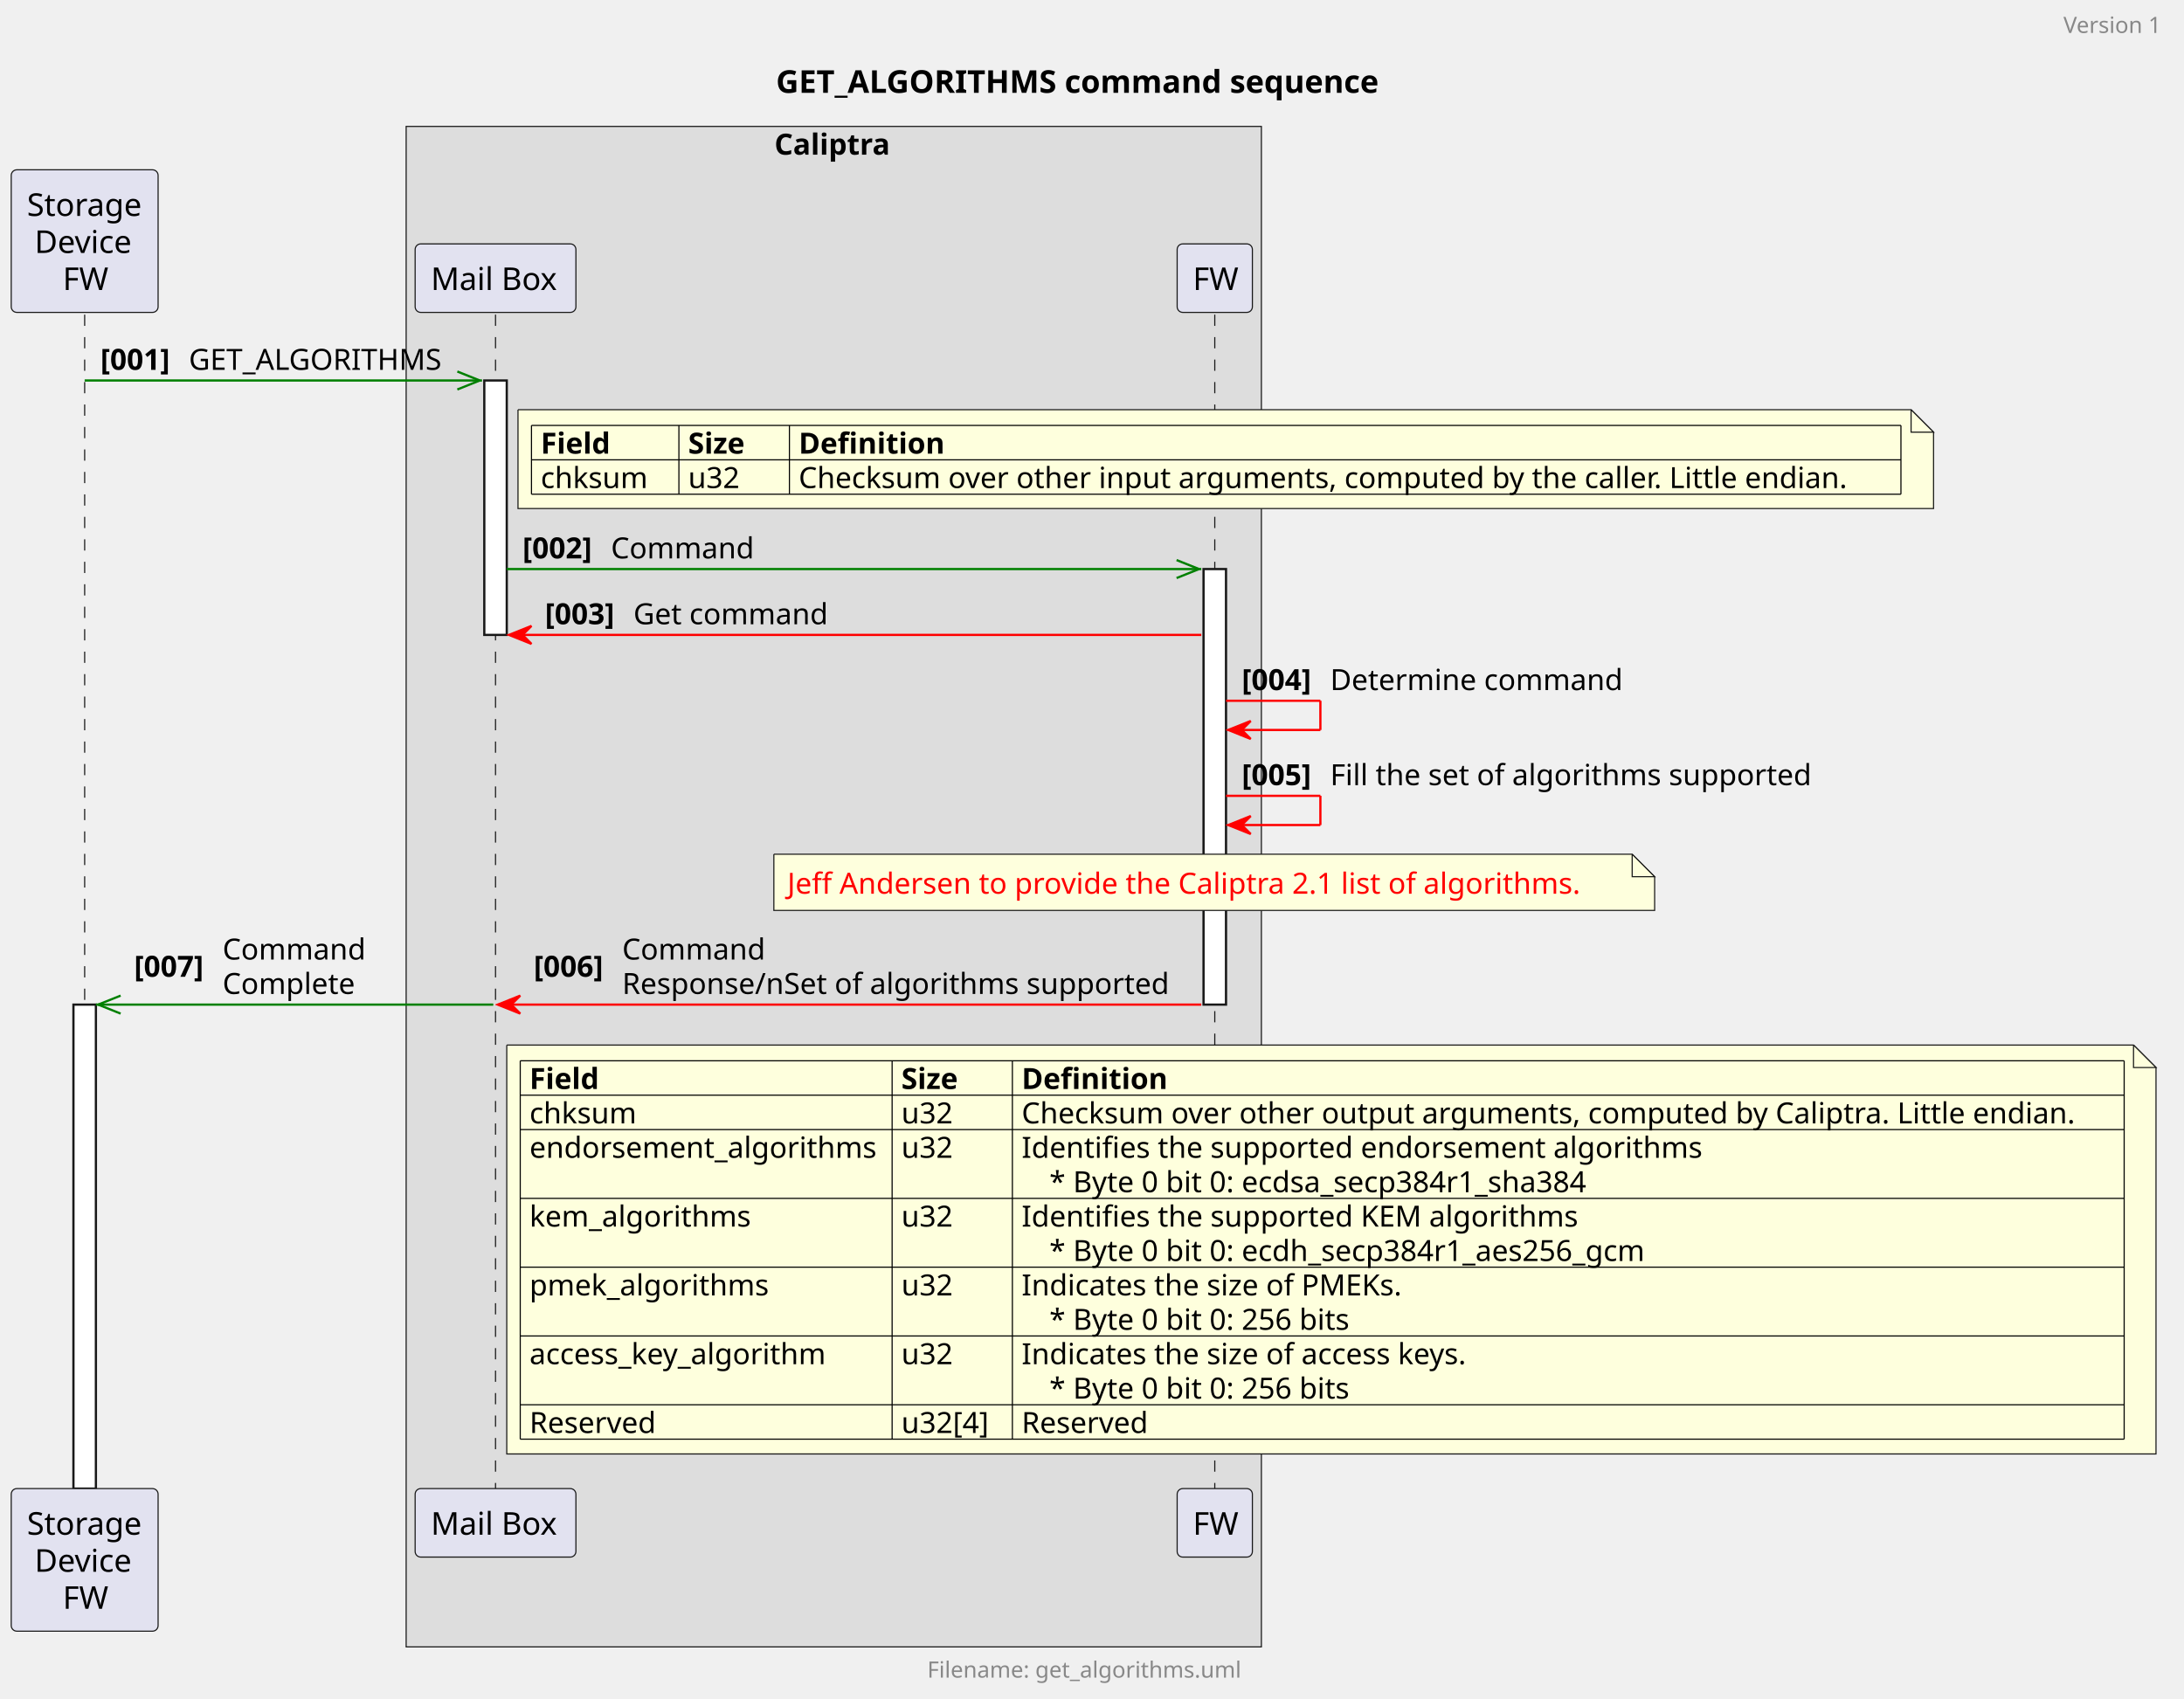
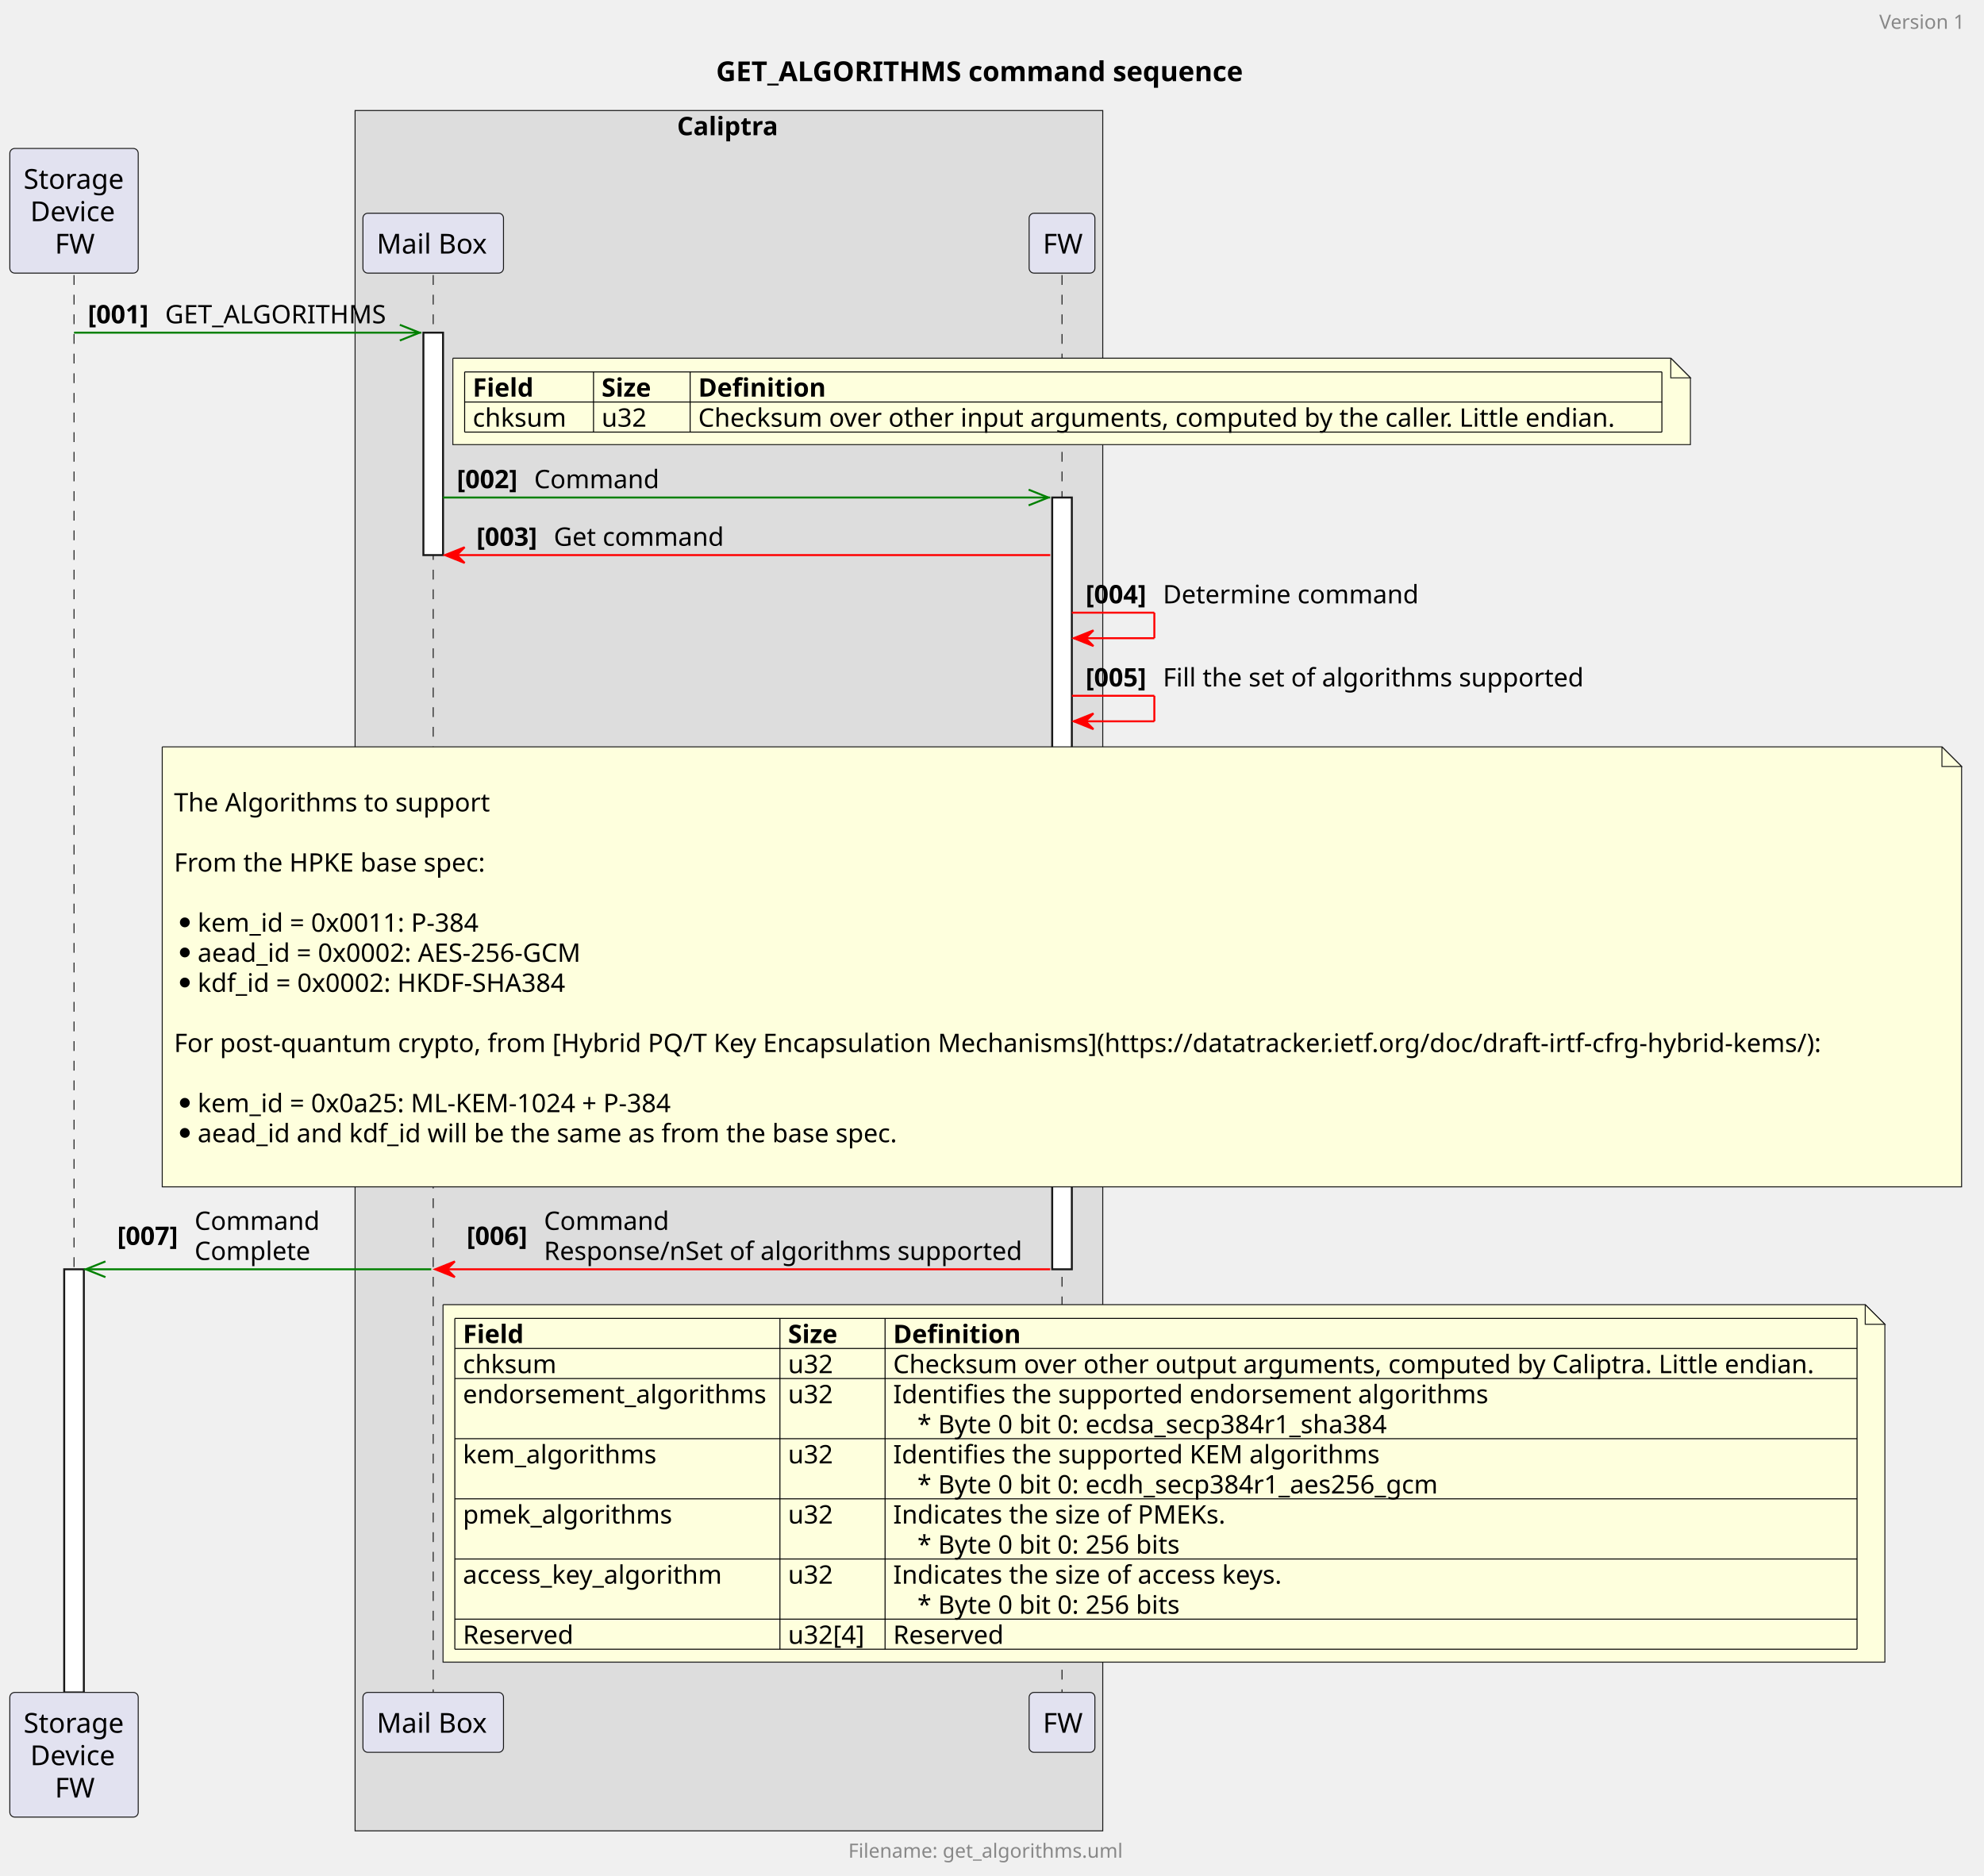
- <svg xmlns="http://www.w3.org/2000/svg" contentStyleType="text/css" data-diagram-type="SEQUENCE" height="756px" preserveAspectRatio="none" style="width:972px;height:756px;background:#FFFFFF;" version="1.1" viewBox="0 0 972 756" width="972px" zoomAndPan="magnify">
+ <svg xmlns="http://www.w3.org/2000/svg" contentStyleType="text/css" data-diagram-type="SEQUENCE" height="955px" preserveAspectRatio="none" style="width:1010px;height:955px;background:#FFFFFF;" version="1.1" viewBox="0 0 1010 955" width="1010px" zoomAndPan="magnify">
  <defs />
  <g>
-     <rect fill="#DDDDDD" height="676.762" style="stroke:#181818;stroke-width:0.5;" width="380.622" x="180.762" y="56.266" />
+     <rect fill="#DDDDDD" height="875.799" style="stroke:#181818;stroke-width:0.5;" width="380.622" x="180.762" y="56.266" />
    <text fill="#000000" font-family="sans-serif" font-size="13" font-weight="bold" lengthAdjust="spacing" textLength="52.794" x="344.676" y="68.834">Caliptra</text>
-     <text fill="#888888" font-family="sans-serif" font-size="10" lengthAdjust="spacing" textLength="46.025" x="918.345" y="14.668">Version 1</text>
-     <text fill="#000000" font-family="sans-serif" font-size="14" font-weight="bold" lengthAdjust="spacing" textLength="278.626" x="345.372" y="41.312">GET_ALGORITHMS command sequence</text>
+     <text fill="#888888" font-family="sans-serif" font-size="10" lengthAdjust="spacing" textLength="46.025" x="956.668" y="14.668">Version 1</text>
+     <text fill="#000000" font-family="sans-serif" font-size="14" font-weight="bold" lengthAdjust="spacing" textLength="278.626" x="364.534" y="41.312">GET_ALGORITHMS command sequence</text>
    <g>
-       <rect fill="transparent" height="522.521" width="8" x="34.183" y="140.041" />
-       <line style="stroke:#181818;stroke-width:0.5;stroke-dasharray:5.0,5.0;" x1="37.683" x2="37.683" y1="140.041" y2="662.562" />
+       <rect fill="transparent" height="721.559" width="8" x="34.183" y="140.041" />
+       <line style="stroke:#181818;stroke-width:0.5;stroke-dasharray:5.0,5.0;" x1="37.683" x2="37.683" y1="140.041" y2="861.6" />
    </g>
    <g>
-       <rect fill="#FFFFFF" height="215.416" style="stroke:#181818;stroke-width:1;" width="10" x="32.683" y="447.147" />
+       <rect fill="#FFFFFF" height="215.416" style="stroke:#181818;stroke-width:1;" width="10" x="32.683" y="646.184" />
    </g>
    <g>
-       <rect fill="transparent" height="522.521" width="8" x="217.038" y="140.041" />
-       <line style="stroke:#181818;stroke-width:0.5;stroke-dasharray:5.0,5.0;" x1="220.538" x2="220.538" y1="140.041" y2="662.562" />
+       <rect fill="transparent" height="721.559" width="8" x="217.038" y="140.041" />
+       <line style="stroke:#181818;stroke-width:0.5;stroke-dasharray:5.0,5.0;" x1="220.538" x2="220.538" y1="140.041" y2="861.6" />
    </g>
    <g>
      <rect fill="#FFFFFF" height="113.242" style="stroke:#181818;stroke-width:1;" width="10" x="215.538" y="169.352" />
    </g>
    <g>
-       <rect fill="transparent" height="522.521" width="8" x="537.143" y="140.041" />
-       <line style="stroke:#181818;stroke-width:0.5;stroke-dasharray:5.0,5.0;" x1="540.643" x2="540.643" y1="140.041" y2="662.562" />
+       <rect fill="transparent" height="721.559" width="8" x="537.143" y="140.041" />
+       <line style="stroke:#181818;stroke-width:0.5;stroke-dasharray:5.0,5.0;" x1="540.643" x2="540.643" y1="140.041" y2="861.6" />
    </g>
    <g>
-       <rect fill="#FFFFFF" height="193.863" style="stroke:#181818;stroke-width:1;" width="10" x="535.643" y="253.283" />
+       <rect fill="#FFFFFF" height="392.9" style="stroke:#181818;stroke-width:1;" width="10" x="535.643" y="253.283" />
    </g>
    <rect fill="#E2E2F0" height="63.465" rx="2.5" ry="2.5" style="stroke:#181818;stroke-width:0.5;" width="65.365" x="5" y="75.576" />
    <text fill="#000000" font-family="sans-serif" font-size="14" lengthAdjust="spacing" textLength="51.365" x="12" y="96.111">Storage</text>
    <text fill="#000000" font-family="sans-serif" font-size="14" lengthAdjust="spacing" textLength="44.55" x="15.408" y="112.6">Device</text>
    <text fill="#000000" font-family="sans-serif" font-size="14" lengthAdjust="spacing" textLength="19.482" x="27.941" y="129.088">FW</text>
    <rect fill="#E2E2F0" height="30.488" rx="2.5" ry="2.5" style="stroke:#181818;stroke-width:0.5;" width="71.552" x="184.762" y="108.553" />
    <text fill="#000000" font-family="sans-serif" font-size="14" lengthAdjust="spacing" textLength="57.552" x="191.762" y="129.088">Mail Box</text>
    <rect fill="#E2E2F0" height="30.488" rx="2.5" ry="2.5" style="stroke:#181818;stroke-width:0.5;" width="33.482" x="523.901" y="108.553" />
    <text fill="#000000" font-family="sans-serif" font-size="14" lengthAdjust="spacing" textLength="19.482" x="530.901" y="129.088">FW</text>
-     <rect fill="#E2E2F0" height="63.465" rx="2.5" ry="2.5" style="stroke:#181818;stroke-width:0.5;" width="65.365" x="5" y="662.562" />
-     <text fill="#000000" font-family="sans-serif" font-size="14" lengthAdjust="spacing" textLength="51.365" x="12" y="683.098">Storage</text>
-     <text fill="#000000" font-family="sans-serif" font-size="14" lengthAdjust="spacing" textLength="44.55" x="15.408" y="699.586">Device</text>
-     <text fill="#000000" font-family="sans-serif" font-size="14" lengthAdjust="spacing" textLength="19.482" x="27.941" y="716.074">FW</text>
-     <rect fill="#E2E2F0" height="30.488" rx="2.5" ry="2.5" style="stroke:#181818;stroke-width:0.5;" width="71.552" x="184.762" y="662.562" />
-     <text fill="#000000" font-family="sans-serif" font-size="14" lengthAdjust="spacing" textLength="57.552" x="191.762" y="683.098">Mail Box</text>
-     <rect fill="#E2E2F0" height="30.488" rx="2.5" ry="2.5" style="stroke:#181818;stroke-width:0.5;" width="33.482" x="523.901" y="662.562" />
-     <text fill="#000000" font-family="sans-serif" font-size="14" lengthAdjust="spacing" textLength="19.482" x="530.901" y="683.098">FW</text>
+     <rect fill="#E2E2F0" height="63.465" rx="2.5" ry="2.5" style="stroke:#181818;stroke-width:0.5;" width="65.365" x="5" y="861.6" />
+     <text fill="#000000" font-family="sans-serif" font-size="14" lengthAdjust="spacing" textLength="51.365" x="12" y="882.135">Storage</text>
+     <text fill="#000000" font-family="sans-serif" font-size="14" lengthAdjust="spacing" textLength="44.55" x="15.408" y="898.623">Device</text>
+     <text fill="#000000" font-family="sans-serif" font-size="14" lengthAdjust="spacing" textLength="19.482" x="27.941" y="915.111">FW</text>
+     <rect fill="#E2E2F0" height="30.488" rx="2.5" ry="2.5" style="stroke:#181818;stroke-width:0.5;" width="71.552" x="184.762" y="861.6" />
+     <text fill="#000000" font-family="sans-serif" font-size="14" lengthAdjust="spacing" textLength="57.552" x="191.762" y="882.135">Mail Box</text>
+     <rect fill="#E2E2F0" height="30.488" rx="2.5" ry="2.5" style="stroke:#181818;stroke-width:0.5;" width="33.482" x="523.901" y="861.6" />
+     <text fill="#000000" font-family="sans-serif" font-size="14" lengthAdjust="spacing" textLength="19.482" x="530.901" y="882.135">FW</text>
    <line style="stroke:#008000;stroke-width:1;" x1="213.538" x2="203.538" y1="169.352" y2="165.352" />
    <line style="stroke:#008000;stroke-width:1;" x1="213.538" x2="203.538" y1="169.352" y2="173.352" />
    <line style="stroke:#008000;stroke-width:1;" x1="37.683" x2="214.538" y1="169.352" y2="169.352" />
    <text fill="#000000" font-family="sans-serif" font-size="13" font-weight="bold" lengthAdjust="spacing" textLength="35.363" x="44.683" y="164.609">[001]</text>
    <text fill="#000000" font-family="sans-serif" font-size="13" lengthAdjust="spacing" textLength="114.493" x="84.045" y="164.609">GET_ALGORITHMS</text>
    <path d="M230.538,182.352 L230.538,226.352 L860.538,226.352 L860.538,192.352 L850.538,182.352 L230.538,182.352 " fill="#FEFFDD" style="stroke:#181818;stroke-width:0.5;" />
    <path d="M850.538,182.352 L850.538,192.352 L860.538,192.352 L850.538,182.352 " fill="#FEFFDD" style="stroke:#181818;stroke-width:0.5;" />
    <text fill="#000000" font-family="sans-serif" font-size="13" lengthAdjust="spacing" textLength="4.113" x="236.538" y="201.92"> </text>
    <text fill="#000000" font-family="sans-serif" font-size="13" font-weight="bold" lengthAdjust="spacing" textLength="32.151" x="240.651" y="201.92">Field</text>
    <text fill="#000000" font-family="sans-serif" font-size="13" lengthAdjust="spacing" textLength="4.113" x="302.147" y="201.92"> </text>
    <text fill="#000000" font-family="sans-serif" font-size="13" font-weight="bold" lengthAdjust="spacing" textLength="26.952" x="306.261" y="201.92">Size</text>
    <text fill="#000000" font-family="sans-serif" font-size="13" lengthAdjust="spacing" textLength="4.113" x="351.335" y="201.92"> </text>
    <text fill="#000000" font-family="sans-serif" font-size="13" font-weight="bold" lengthAdjust="spacing" textLength="66.644" x="355.449" y="201.92">Definition</text>
    <text fill="#000000" font-family="sans-serif" font-size="13" lengthAdjust="spacing" textLength="49.156" x="240.651" y="217.231">chksum</text>
    <text fill="#000000" font-family="sans-serif" font-size="13" lengthAdjust="spacing" textLength="24.508" x="306.261" y="217.231">u32</text>
    <text fill="#000000" font-family="sans-serif" font-size="13" lengthAdjust="spacing" textLength="486.459" x="355.449" y="217.231">Checksum over other input arguments, computed by the caller. Little endian.</text>
    <line style="stroke:#000000;stroke-width:0.5;" x1="236.538" x2="846.021" y1="189.352" y2="189.352" />
    <line style="stroke:#000000;stroke-width:0.5;" x1="236.538" x2="846.021" y1="204.662" y2="204.662" />
    <line style="stroke:#000000;stroke-width:0.5;" x1="236.538" x2="846.021" y1="219.973" y2="219.973" />
    <line style="stroke:#000000;stroke-width:0.5;" x1="236.538" x2="236.538" y1="189.352" y2="219.973" />
    <line style="stroke:#000000;stroke-width:0.5;" x1="302.147" x2="302.147" y1="189.352" y2="219.973" />
    <line style="stroke:#000000;stroke-width:0.5;" x1="351.335" x2="351.335" y1="189.352" y2="219.973" />
    <line style="stroke:#000000;stroke-width:0.5;" x1="846.021" x2="846.021" y1="189.352" y2="219.973" />
    <line style="stroke:#008000;stroke-width:1;" x1="533.643" x2="523.643" y1="253.283" y2="249.283" />
    <line style="stroke:#008000;stroke-width:1;" x1="533.643" x2="523.643" y1="253.283" y2="257.283" />
    <line style="stroke:#008000;stroke-width:1;" x1="225.538" x2="534.643" y1="253.283" y2="253.283" />
    <text fill="#000000" font-family="sans-serif" font-size="13" font-weight="bold" lengthAdjust="spacing" textLength="35.363" x="232.538" y="248.541">[002]</text>
    <text fill="#000000" font-family="sans-serif" font-size="13" lengthAdjust="spacing" textLength="64.683" x="271.901" y="248.541">Command</text>
    <polygon fill="#FF0000" points="236.538,278.594,226.538,282.594,236.538,286.594,232.538,282.594" style="stroke:#FF0000;stroke-width:1;" />
    <line style="stroke:#FF0000;stroke-width:1;" x1="230.538" x2="534.643" y1="282.594" y2="282.594" />
    <text fill="#000000" font-family="sans-serif" font-size="13" font-weight="bold" lengthAdjust="spacing" textLength="35.363" x="242.538" y="277.852">[003]</text>
    <text fill="#000000" font-family="sans-serif" font-size="13" lengthAdjust="spacing" textLength="87.96" x="281.901" y="277.852">Get command</text>
    <line style="stroke:#FF0000;stroke-width:1;" x1="545.643" x2="587.643" y1="311.904" y2="311.904" />
    <line style="stroke:#FF0000;stroke-width:1;" x1="587.643" x2="587.643" y1="311.904" y2="324.904" />
    <line style="stroke:#FF0000;stroke-width:1;" x1="546.643" x2="587.643" y1="324.904" y2="324.904" />
    <polygon fill="#FF0000" points="556.643,320.904,546.643,324.904,556.643,328.904,552.643,324.904" style="stroke:#FF0000;stroke-width:1;" />
    <text fill="#000000" font-family="sans-serif" font-size="13" font-weight="bold" lengthAdjust="spacing" textLength="35.363" x="552.643" y="307.162">[004]</text>
    <text fill="#000000" font-family="sans-serif" font-size="13" lengthAdjust="spacing" textLength="132.069" x="592.005" y="307.162">Determine command</text>
    <line style="stroke:#FF0000;stroke-width:1;" x1="545.643" x2="587.643" y1="354.215" y2="354.215" />
    <line style="stroke:#FF0000;stroke-width:1;" x1="587.643" x2="587.643" y1="354.215" y2="367.215" />
    <line style="stroke:#FF0000;stroke-width:1;" x1="546.643" x2="587.643" y1="367.215" y2="367.215" />
    <polygon fill="#FF0000" points="556.643,363.215,546.643,367.215,556.643,371.215,552.643,367.215" style="stroke:#FF0000;stroke-width:1;" />
    <text fill="#000000" font-family="sans-serif" font-size="13" font-weight="bold" lengthAdjust="spacing" textLength="35.363" x="552.643" y="349.473">[005]</text>
    <text fill="#000000" font-family="sans-serif" font-size="13" lengthAdjust="spacing" textLength="222.93" x="592.005" y="349.473">Fill the set of algorithms supported</text>
-     <path d="M344.407,380.215 L344.407,405.215 L736.407,405.215 L736.407,390.215 L726.407,380.215 L344.407,380.215 " fill="#FEFFDD" style="stroke:#181818;stroke-width:0.5;" />
-     <path d="M726.407,380.215 L726.407,390.215 L736.407,390.215 L726.407,380.215 " fill="#FEFFDD" style="stroke:#181818;stroke-width:0.5;" />
-     <text fill="#FF0000" font-family="sans-serif" font-size="13" lengthAdjust="spacing" textLength="371.471" x="350.407" y="397.783">Jeff Andersen to provide the Caliptra 2.1 list of algorithms.</text>
-     <polygon fill="#FF0000" points="231.538,443.147,221.538,447.147,231.538,451.147,227.538,447.147" style="stroke:#FF0000;stroke-width:1;" />
-     <line style="stroke:#FF0000;stroke-width:1;" x1="225.538" x2="534.643" y1="447.147" y2="447.147" />
-     <text fill="#000000" font-family="sans-serif" font-size="13" font-weight="bold" lengthAdjust="spacing" textLength="35.363" x="237.538" y="434.749">[006]</text>
-     <text fill="#000000" font-family="sans-serif" font-size="13" lengthAdjust="spacing" textLength="64.683" x="276.901" y="427.094">Command</text>
-     <text fill="#000000" font-family="sans-serif" font-size="13" lengthAdjust="spacing" textLength="251.742" x="276.901" y="442.404">Response/nSet of algorithms supported</text>
-     <line style="stroke:#008000;stroke-width:1;" x1="43.683" x2="53.683" y1="447.147" y2="443.147" />
-     <line style="stroke:#008000;stroke-width:1;" x1="43.683" x2="53.683" y1="447.147" y2="451.147" />
-     <line style="stroke:#008000;stroke-width:1;" x1="42.683" x2="219.538" y1="447.147" y2="447.147" />
-     <text fill="#000000" font-family="sans-serif" font-size="13" font-weight="bold" lengthAdjust="spacing" textLength="35.363" x="59.683" y="434.749">[007]</text>
-     <text fill="#000000" font-family="sans-serif" font-size="13" lengthAdjust="spacing" textLength="64.683" x="99.045" y="427.094">Command</text>
-     <text fill="#000000" font-family="sans-serif" font-size="13" lengthAdjust="spacing" textLength="60.404" x="99.045" y="442.404">Complete</text>
-     <path d="M225.538,465.147 L225.538,647.146 L959.538,647.146 L959.538,475.147 L949.538,465.147 L225.538,465.147 " fill="#FEFFDD" style="stroke:#181818;stroke-width:0.5;" />
-     <path d="M949.538,465.147 L949.538,475.147 L959.538,475.147 L949.538,465.147 " fill="#FEFFDD" style="stroke:#181818;stroke-width:0.5;" />
-     <text fill="#000000" font-family="sans-serif" font-size="13" lengthAdjust="spacing" textLength="4.113" x="231.538" y="484.715"> </text>
-     <text fill="#000000" font-family="sans-serif" font-size="13" font-weight="bold" lengthAdjust="spacing" textLength="32.151" x="235.651" y="484.715">Field</text>
-     <text fill="#000000" font-family="sans-serif" font-size="13" lengthAdjust="spacing" textLength="4.113" x="397.041" y="484.715"> </text>
-     <text fill="#000000" font-family="sans-serif" font-size="13" font-weight="bold" lengthAdjust="spacing" textLength="26.952" x="401.154" y="484.715">Size</text>
-     <text fill="#000000" font-family="sans-serif" font-size="13" lengthAdjust="spacing" textLength="4.113" x="450.564" y="484.715"> </text>
-     <text fill="#000000" font-family="sans-serif" font-size="13" font-weight="bold" lengthAdjust="spacing" textLength="66.644" x="454.677" y="484.715">Definition</text>
-     <text fill="#000000" font-family="sans-serif" font-size="13" lengthAdjust="spacing" textLength="49.156" x="235.651" y="500.025">chksum</text>
-     <text fill="#000000" font-family="sans-serif" font-size="13" lengthAdjust="spacing" textLength="24.508" x="401.154" y="500.025">u32</text>
-     <text fill="#000000" font-family="sans-serif" font-size="13" lengthAdjust="spacing" textLength="486.58" x="454.677" y="500.025">Checksum over other output arguments, computed by Caliptra. Little endian.</text>
-     <text fill="#000000" font-family="sans-serif" font-size="13" lengthAdjust="spacing" textLength="157.276" x="235.651" y="515.336">endorsement_algorithms</text>
-     <text fill="#000000" font-family="sans-serif" font-size="13" lengthAdjust="spacing" textLength="24.508" x="401.154" y="515.336">u32</text>
-     <text fill="#000000" font-family="sans-serif" font-size="13" lengthAdjust="spacing" textLength="310.318" x="454.677" y="515.336">Identifies the supported endorsement algorithms</text>
-     <text fill="#000000" font-family="sans-serif" font-size="13" lengthAdjust="spacing" textLength="252.897" x="467.017" y="530.646">* Byte 0 bit 0: ecdsa_secp384r1_sha384</text>
-     <text fill="#000000" font-family="sans-serif" font-size="13" lengthAdjust="spacing" textLength="101.277" x="235.651" y="545.957">kem_algorithms</text>
-     <text fill="#000000" font-family="sans-serif" font-size="13" lengthAdjust="spacing" textLength="24.508" x="401.154" y="545.957">u32</text>
-     <text fill="#000000" font-family="sans-serif" font-size="13" lengthAdjust="spacing" textLength="254.071" x="454.677" y="545.957">Identifies the supported KEM algorithms</text>
-     <text fill="#000000" font-family="sans-serif" font-size="13" lengthAdjust="spacing" textLength="279.735" x="467.017" y="561.268">* Byte 0 bit 0: ecdh_secp384r1_aes256_gcm</text>
-     <text fill="#000000" font-family="sans-serif" font-size="13" lengthAdjust="spacing" textLength="109.459" x="235.651" y="576.578">pmek_algorithms</text>
-     <text fill="#000000" font-family="sans-serif" font-size="13" lengthAdjust="spacing" textLength="24.508" x="401.154" y="576.578">u32</text>
-     <text fill="#000000" font-family="sans-serif" font-size="13" lengthAdjust="spacing" textLength="175.449" x="454.677" y="576.578">Indicates the size of PMEKs.</text>
-     <text fill="#000000" font-family="sans-serif" font-size="13" lengthAdjust="spacing" textLength="142.765" x="467.017" y="591.889">* Byte 0 bit 0: 256 bits</text>
-     <text fill="#000000" font-family="sans-serif" font-size="13" lengthAdjust="spacing" textLength="136.798" x="235.651" y="607.199">access_key_algorithm</text>
-     <text fill="#000000" font-family="sans-serif" font-size="13" lengthAdjust="spacing" textLength="24.508" x="401.154" y="607.199">u32</text>
-     <text fill="#000000" font-family="sans-serif" font-size="13" lengthAdjust="spacing" textLength="208.273" x="454.677" y="607.199">Indicates the size of access keys.</text>
-     <text fill="#000000" font-family="sans-serif" font-size="13" lengthAdjust="spacing" textLength="142.765" x="467.017" y="622.51">* Byte 0 bit 0: 256 bits</text>
-     <text fill="#000000" font-family="sans-serif" font-size="13" lengthAdjust="spacing" textLength="56.805" x="235.651" y="637.82">Reserved</text>
-     <text fill="#000000" font-family="sans-serif" font-size="13" lengthAdjust="spacing" textLength="41.184" x="401.154" y="637.82">u32[4]</text>
-     <text fill="#000000" font-family="sans-serif" font-size="13" lengthAdjust="spacing" textLength="56.805" x="454.677" y="637.82">Reserved</text>
-     <line style="stroke:#000000;stroke-width:0.5;" x1="231.538" x2="945.37" y1="472.147" y2="472.147" />
-     <line style="stroke:#000000;stroke-width:0.5;" x1="231.538" x2="945.37" y1="487.457" y2="487.457" />
-     <line style="stroke:#000000;stroke-width:0.5;" x1="231.538" x2="945.37" y1="502.768" y2="502.768" />
-     <line style="stroke:#000000;stroke-width:0.5;" x1="231.538" x2="945.37" y1="533.389" y2="533.389" />
-     <line style="stroke:#000000;stroke-width:0.5;" x1="231.538" x2="945.37" y1="564.01" y2="564.01" />
-     <line style="stroke:#000000;stroke-width:0.5;" x1="231.538" x2="945.37" y1="594.631" y2="594.631" />
-     <line style="stroke:#000000;stroke-width:0.5;" x1="231.538" x2="945.37" y1="625.252" y2="625.252" />
-     <line style="stroke:#000000;stroke-width:0.5;" x1="231.538" x2="945.37" y1="640.562" y2="640.562" />
-     <line style="stroke:#000000;stroke-width:0.5;" x1="231.538" x2="231.538" y1="472.147" y2="640.562" />
-     <line style="stroke:#000000;stroke-width:0.5;" x1="397.041" x2="397.041" y1="472.147" y2="640.562" />
-     <line style="stroke:#000000;stroke-width:0.5;" x1="450.564" x2="450.564" y1="472.147" y2="640.562" />
-     <line style="stroke:#000000;stroke-width:0.5;" x1="945.37" x2="945.37" y1="472.147" y2="640.562" />
-     <text fill="#888888" font-family="sans-serif" font-size="10" lengthAdjust="spacing" textLength="143.975" x="412.698" y="746.695">Filename: get_algorithms.uml</text>
+     <path d="M82.592,380.215 L82.592,604.215 L998.592,604.215 L998.592,390.215 L988.592,380.215 L82.592,380.215 " fill="#FEFFDD" style="stroke:#181818;stroke-width:0.5;" />
+     <path d="M988.592,380.215 L988.592,390.215 L998.592,390.215 L988.592,380.215 " fill="#FEFFDD" style="stroke:#181818;stroke-width:0.5;" />
+     <text fill="#000000" font-family="sans-serif" font-size="13" lengthAdjust="spacing" textLength="4.113" x="88.592" y="397.783"> </text>
+     <text fill="#000000" font-family="sans-serif" font-size="13" lengthAdjust="spacing" textLength="167.534" x="88.592" y="413.094">The Algorithms to support</text>
+     <text fill="#000000" font-family="sans-serif" font-size="13" lengthAdjust="spacing" textLength="4.113" x="88.592" y="428.404"> </text>
+     <text fill="#000000" font-family="sans-serif" font-size="13" lengthAdjust="spacing" textLength="163.363" x="88.592" y="443.715">From the HPKE base spec:</text>
+     <text fill="#000000" font-family="sans-serif" font-size="13" lengthAdjust="spacing" textLength="4.113" x="88.592" y="459.025"> </text>
+     <ellipse cx="94.092" cy="469.578" fill="#000000" rx="2.5" ry="2.5" />
+     <text fill="#000000" font-family="sans-serif" font-size="13" lengthAdjust="spacing" textLength="160.647" x="100.592" y="474.336">kem_id = 0x0011: P-384</text>
+     <ellipse cx="94.092" cy="484.889" fill="#000000" rx="2.5" ry="2.5" />
+     <text fill="#000000" font-family="sans-serif" font-size="13" lengthAdjust="spacing" textLength="216.392" x="100.592" y="489.647">aead_id = 0x0002: AES-256-GCM</text>
+     <ellipse cx="94.092" cy="500.199" fill="#000000" rx="2.5" ry="2.5" />
+     <text fill="#000000" font-family="sans-serif" font-size="13" lengthAdjust="spacing" textLength="207.315" x="100.592" y="504.957">kdf_id = 0x0002: HKDF-SHA384</text>
+     <text fill="#000000" font-family="sans-serif" font-size="13" lengthAdjust="spacing" textLength="4.113" x="88.592" y="520.268"> </text>
+     <text fill="#000000" font-family="sans-serif" font-size="13" lengthAdjust="spacing" textLength="895.102" x="88.592" y="535.578">For post-quantum crypto, from [Hybrid PQ/T Key Encapsulation Mechanisms](https://datatracker.ietf.org/doc/draft-irtf-cfrg-hybrid-kems/):</text>
+     <text fill="#000000" font-family="sans-serif" font-size="13" lengthAdjust="spacing" textLength="4.113" x="88.592" y="550.889"> </text>
+     <ellipse cx="94.092" cy="561.441" fill="#000000" rx="2.5" ry="2.5" />
+     <text fill="#000000" font-family="sans-serif" font-size="13" lengthAdjust="spacing" textLength="270.95" x="100.592" y="566.199">kem_id = 0x0a25: ML-KEM-1024 + P-384</text>
+     <ellipse cx="94.092" cy="576.752" fill="#000000" rx="2.5" ry="2.5" />
+     <text fill="#000000" font-family="sans-serif" font-size="13" lengthAdjust="spacing" textLength="372.227" x="100.592" y="581.51">aead_id and kdf_id will be the same as from the base spec.</text>
+     <text fill="#000000" font-family="sans-serif" font-size="13" lengthAdjust="spacing" textLength="4.113" x="88.592" y="596.82"> </text>
+     <polygon fill="#FF0000" points="231.538,642.184,221.538,646.184,231.538,650.184,227.538,646.184" style="stroke:#FF0000;stroke-width:1;" />
+     <line style="stroke:#FF0000;stroke-width:1;" x1="225.538" x2="534.643" y1="646.184" y2="646.184" />
+     <text fill="#000000" font-family="sans-serif" font-size="13" font-weight="bold" lengthAdjust="spacing" textLength="35.363" x="237.538" y="633.786">[006]</text>
+     <text fill="#000000" font-family="sans-serif" font-size="13" lengthAdjust="spacing" textLength="64.683" x="276.901" y="626.131">Command</text>
+     <text fill="#000000" font-family="sans-serif" font-size="13" lengthAdjust="spacing" textLength="251.742" x="276.901" y="641.441">Response/nSet of algorithms supported</text>
+     <line style="stroke:#008000;stroke-width:1;" x1="43.683" x2="53.683" y1="646.184" y2="642.184" />
+     <line style="stroke:#008000;stroke-width:1;" x1="43.683" x2="53.683" y1="646.184" y2="650.184" />
+     <line style="stroke:#008000;stroke-width:1;" x1="42.683" x2="219.538" y1="646.184" y2="646.184" />
+     <text fill="#000000" font-family="sans-serif" font-size="13" font-weight="bold" lengthAdjust="spacing" textLength="35.363" x="59.683" y="633.786">[007]</text>
+     <text fill="#000000" font-family="sans-serif" font-size="13" lengthAdjust="spacing" textLength="64.683" x="99.045" y="626.131">Command</text>
+     <text fill="#000000" font-family="sans-serif" font-size="13" lengthAdjust="spacing" textLength="60.404" x="99.045" y="641.441">Complete</text>
+     <path d="M225.538,664.184 L225.538,846.184 L959.538,846.184 L959.538,674.184 L949.538,664.184 L225.538,664.184 " fill="#FEFFDD" style="stroke:#181818;stroke-width:0.5;" />
+     <path d="M949.538,664.184 L949.538,674.184 L959.538,674.184 L949.538,664.184 " fill="#FEFFDD" style="stroke:#181818;stroke-width:0.5;" />
+     <text fill="#000000" font-family="sans-serif" font-size="13" lengthAdjust="spacing" textLength="4.113" x="231.538" y="683.752"> </text>
+     <text fill="#000000" font-family="sans-serif" font-size="13" font-weight="bold" lengthAdjust="spacing" textLength="32.151" x="235.651" y="683.752">Field</text>
+     <text fill="#000000" font-family="sans-serif" font-size="13" lengthAdjust="spacing" textLength="4.113" x="397.041" y="683.752"> </text>
+     <text fill="#000000" font-family="sans-serif" font-size="13" font-weight="bold" lengthAdjust="spacing" textLength="26.952" x="401.154" y="683.752">Size</text>
+     <text fill="#000000" font-family="sans-serif" font-size="13" lengthAdjust="spacing" textLength="4.113" x="450.564" y="683.752"> </text>
+     <text fill="#000000" font-family="sans-serif" font-size="13" font-weight="bold" lengthAdjust="spacing" textLength="66.644" x="454.677" y="683.752">Definition</text>
+     <text fill="#000000" font-family="sans-serif" font-size="13" lengthAdjust="spacing" textLength="49.156" x="235.651" y="699.062">chksum</text>
+     <text fill="#000000" font-family="sans-serif" font-size="13" lengthAdjust="spacing" textLength="24.508" x="401.154" y="699.062">u32</text>
+     <text fill="#000000" font-family="sans-serif" font-size="13" lengthAdjust="spacing" textLength="486.58" x="454.677" y="699.062">Checksum over other output arguments, computed by Caliptra. Little endian.</text>
+     <text fill="#000000" font-family="sans-serif" font-size="13" lengthAdjust="spacing" textLength="157.276" x="235.651" y="714.373">endorsement_algorithms</text>
+     <text fill="#000000" font-family="sans-serif" font-size="13" lengthAdjust="spacing" textLength="24.508" x="401.154" y="714.373">u32</text>
+     <text fill="#000000" font-family="sans-serif" font-size="13" lengthAdjust="spacing" textLength="310.318" x="454.677" y="714.373">Identifies the supported endorsement algorithms</text>
+     <text fill="#000000" font-family="sans-serif" font-size="13" lengthAdjust="spacing" textLength="252.897" x="467.017" y="729.684">* Byte 0 bit 0: ecdsa_secp384r1_sha384</text>
+     <text fill="#000000" font-family="sans-serif" font-size="13" lengthAdjust="spacing" textLength="101.277" x="235.651" y="744.994">kem_algorithms</text>
+     <text fill="#000000" font-family="sans-serif" font-size="13" lengthAdjust="spacing" textLength="24.508" x="401.154" y="744.994">u32</text>
+     <text fill="#000000" font-family="sans-serif" font-size="13" lengthAdjust="spacing" textLength="254.071" x="454.677" y="744.994">Identifies the supported KEM algorithms</text>
+     <text fill="#000000" font-family="sans-serif" font-size="13" lengthAdjust="spacing" textLength="279.735" x="467.017" y="760.305">* Byte 0 bit 0: ecdh_secp384r1_aes256_gcm</text>
+     <text fill="#000000" font-family="sans-serif" font-size="13" lengthAdjust="spacing" textLength="109.459" x="235.651" y="775.615">pmek_algorithms</text>
+     <text fill="#000000" font-family="sans-serif" font-size="13" lengthAdjust="spacing" textLength="24.508" x="401.154" y="775.615">u32</text>
+     <text fill="#000000" font-family="sans-serif" font-size="13" lengthAdjust="spacing" textLength="175.449" x="454.677" y="775.615">Indicates the size of PMEKs.</text>
+     <text fill="#000000" font-family="sans-serif" font-size="13" lengthAdjust="spacing" textLength="142.765" x="467.017" y="790.926">* Byte 0 bit 0: 256 bits</text>
+     <text fill="#000000" font-family="sans-serif" font-size="13" lengthAdjust="spacing" textLength="136.798" x="235.651" y="806.236">access_key_algorithm</text>
+     <text fill="#000000" font-family="sans-serif" font-size="13" lengthAdjust="spacing" textLength="24.508" x="401.154" y="806.236">u32</text>
+     <text fill="#000000" font-family="sans-serif" font-size="13" lengthAdjust="spacing" textLength="208.273" x="454.677" y="806.236">Indicates the size of access keys.</text>
+     <text fill="#000000" font-family="sans-serif" font-size="13" lengthAdjust="spacing" textLength="142.765" x="467.017" y="821.547">* Byte 0 bit 0: 256 bits</text>
+     <text fill="#000000" font-family="sans-serif" font-size="13" lengthAdjust="spacing" textLength="56.805" x="235.651" y="836.857">Reserved</text>
+     <text fill="#000000" font-family="sans-serif" font-size="13" lengthAdjust="spacing" textLength="41.184" x="401.154" y="836.857">u32[4]</text>
+     <text fill="#000000" font-family="sans-serif" font-size="13" lengthAdjust="spacing" textLength="56.805" x="454.677" y="836.857">Reserved</text>
+     <line style="stroke:#000000;stroke-width:0.5;" x1="231.538" x2="945.37" y1="671.184" y2="671.184" />
+     <line style="stroke:#000000;stroke-width:0.5;" x1="231.538" x2="945.37" y1="686.494" y2="686.494" />
+     <line style="stroke:#000000;stroke-width:0.5;" x1="231.538" x2="945.37" y1="701.805" y2="701.805" />
+     <line style="stroke:#000000;stroke-width:0.5;" x1="231.538" x2="945.37" y1="732.426" y2="732.426" />
+     <line style="stroke:#000000;stroke-width:0.5;" x1="231.538" x2="945.37" y1="763.047" y2="763.047" />
+     <line style="stroke:#000000;stroke-width:0.5;" x1="231.538" x2="945.37" y1="793.668" y2="793.668" />
+     <line style="stroke:#000000;stroke-width:0.5;" x1="231.538" x2="945.37" y1="824.289" y2="824.289" />
+     <line style="stroke:#000000;stroke-width:0.5;" x1="231.538" x2="945.37" y1="839.6" y2="839.6" />
+     <line style="stroke:#000000;stroke-width:0.5;" x1="231.538" x2="231.538" y1="671.184" y2="839.6" />
+     <line style="stroke:#000000;stroke-width:0.5;" x1="397.041" x2="397.041" y1="671.184" y2="839.6" />
+     <line style="stroke:#000000;stroke-width:0.5;" x1="450.564" x2="450.564" y1="671.184" y2="839.6" />
+     <line style="stroke:#000000;stroke-width:0.5;" x1="945.37" x2="945.37" y1="671.184" y2="839.6" />
+     <text fill="#888888" font-family="sans-serif" font-size="10" lengthAdjust="spacing" textLength="143.975" x="431.86" y="945.732">Filename: get_algorithms.uml</text>
  </g>
</svg>
